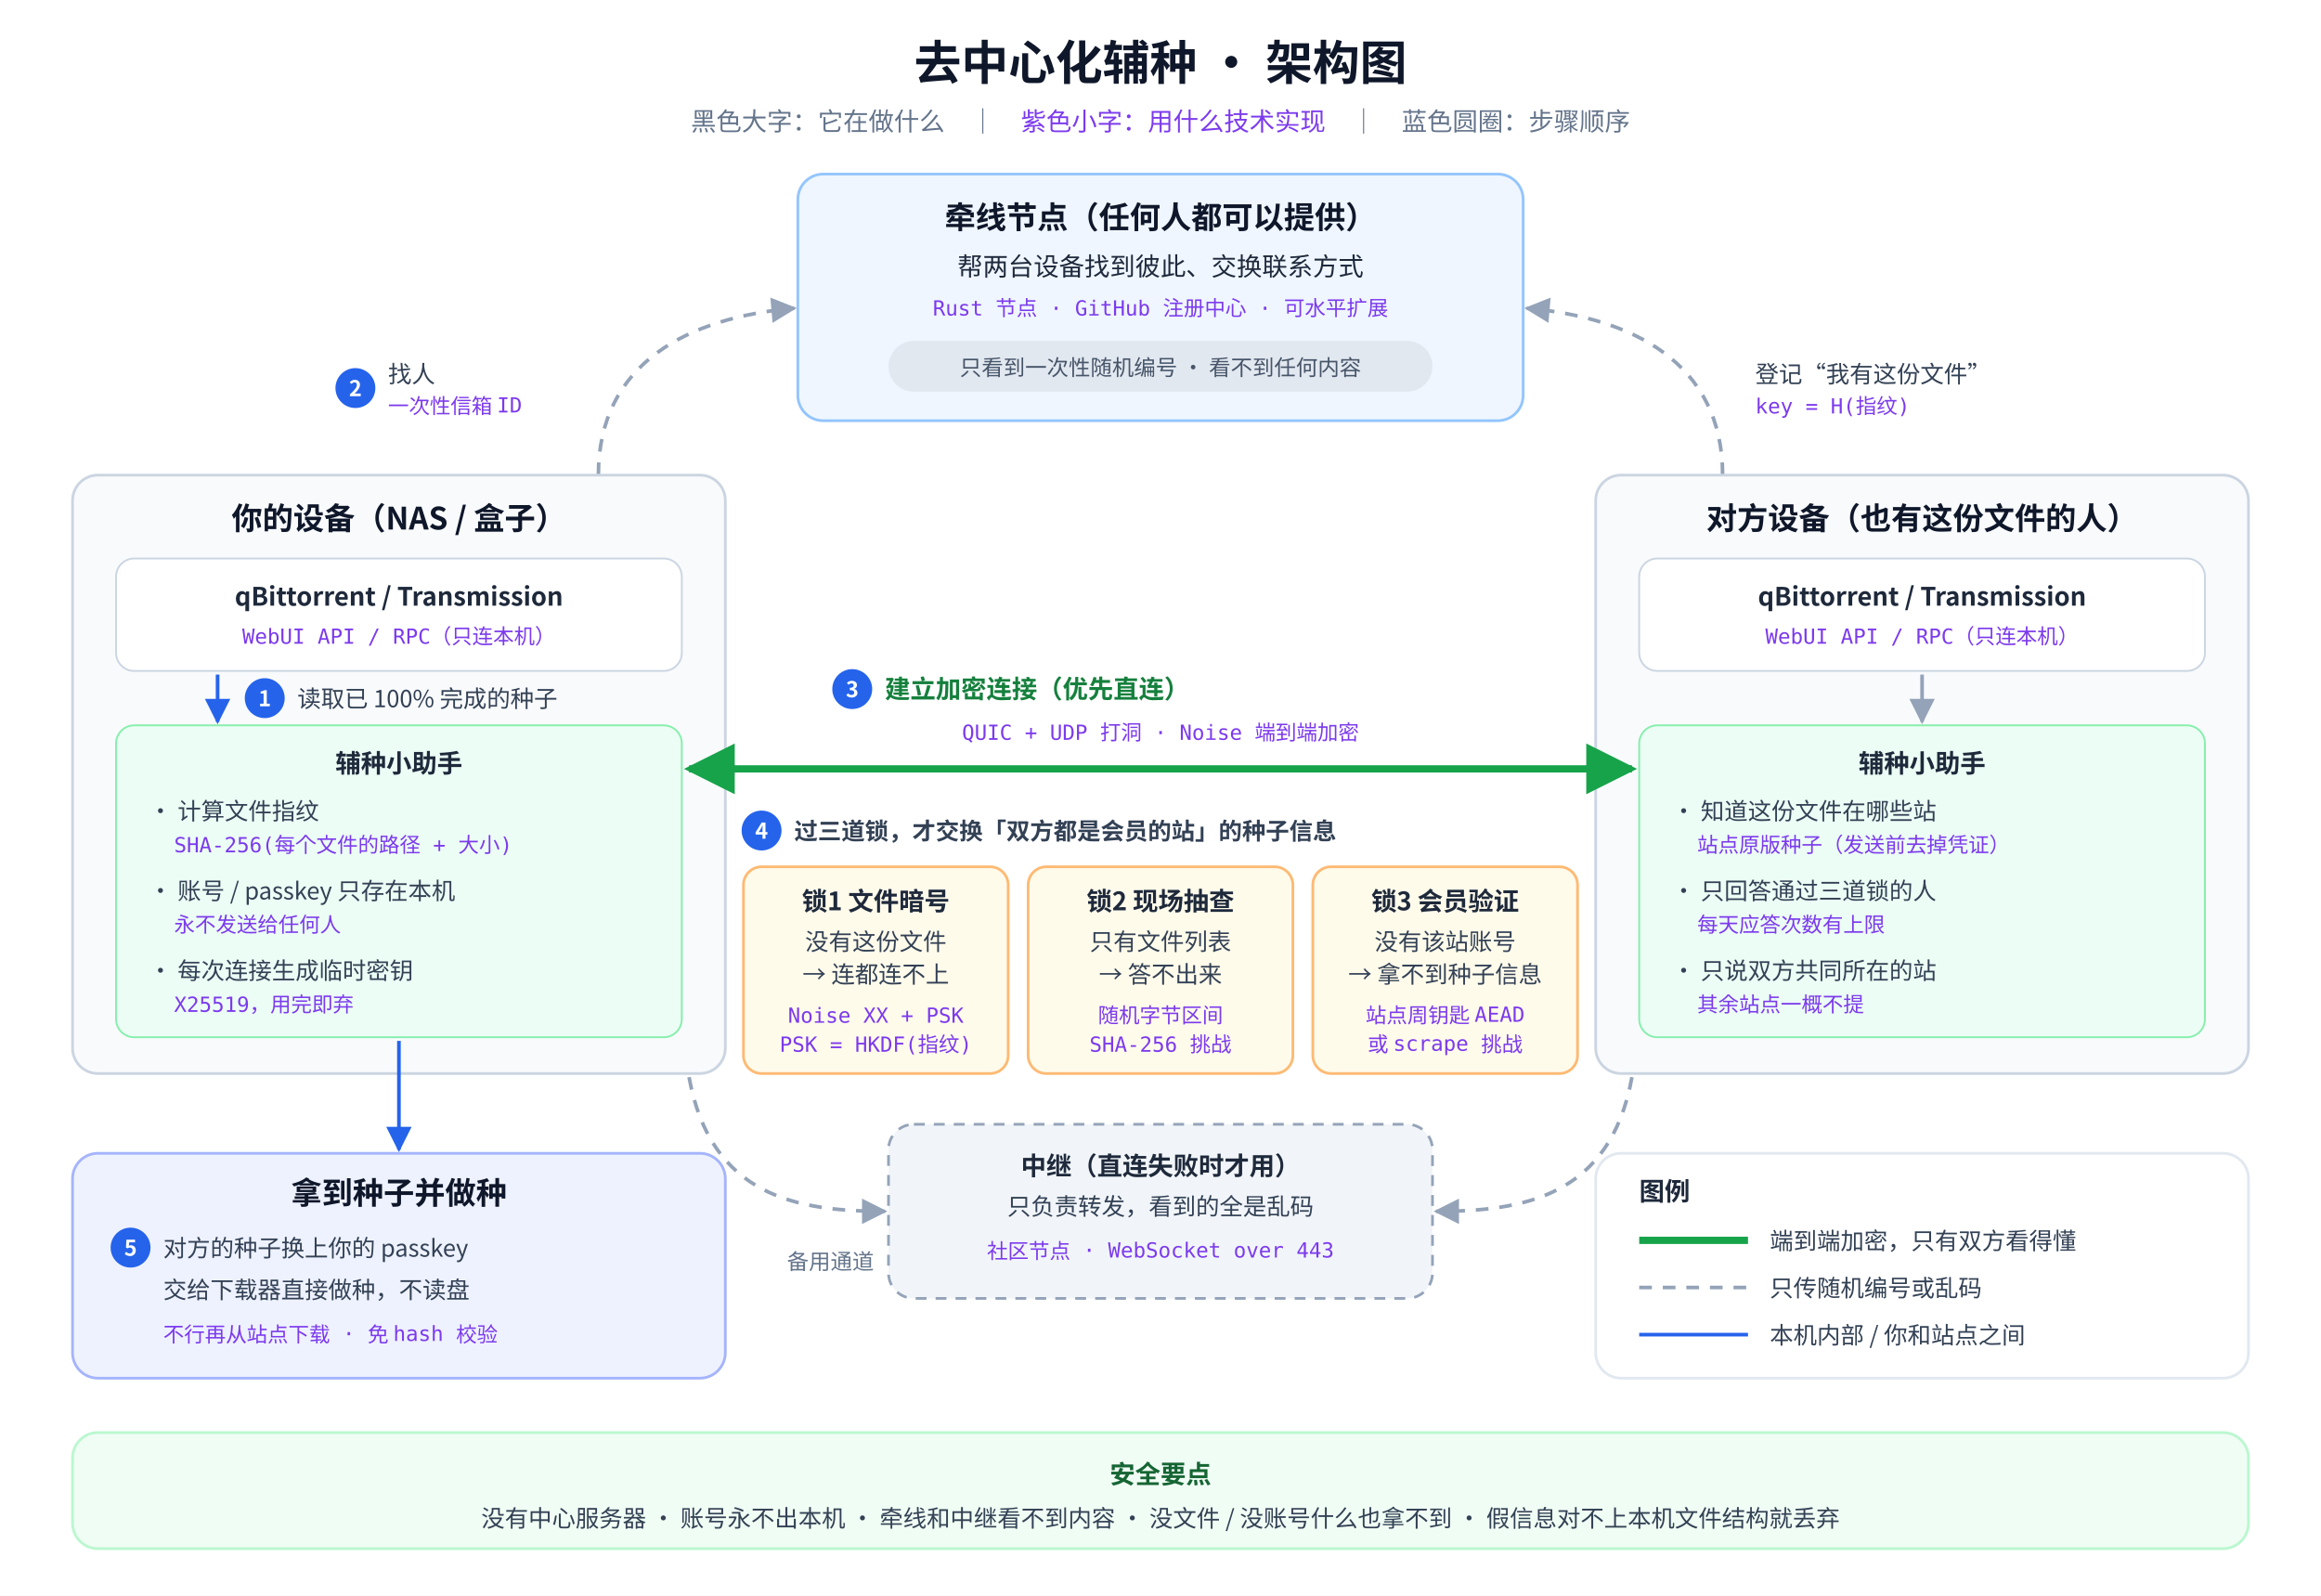
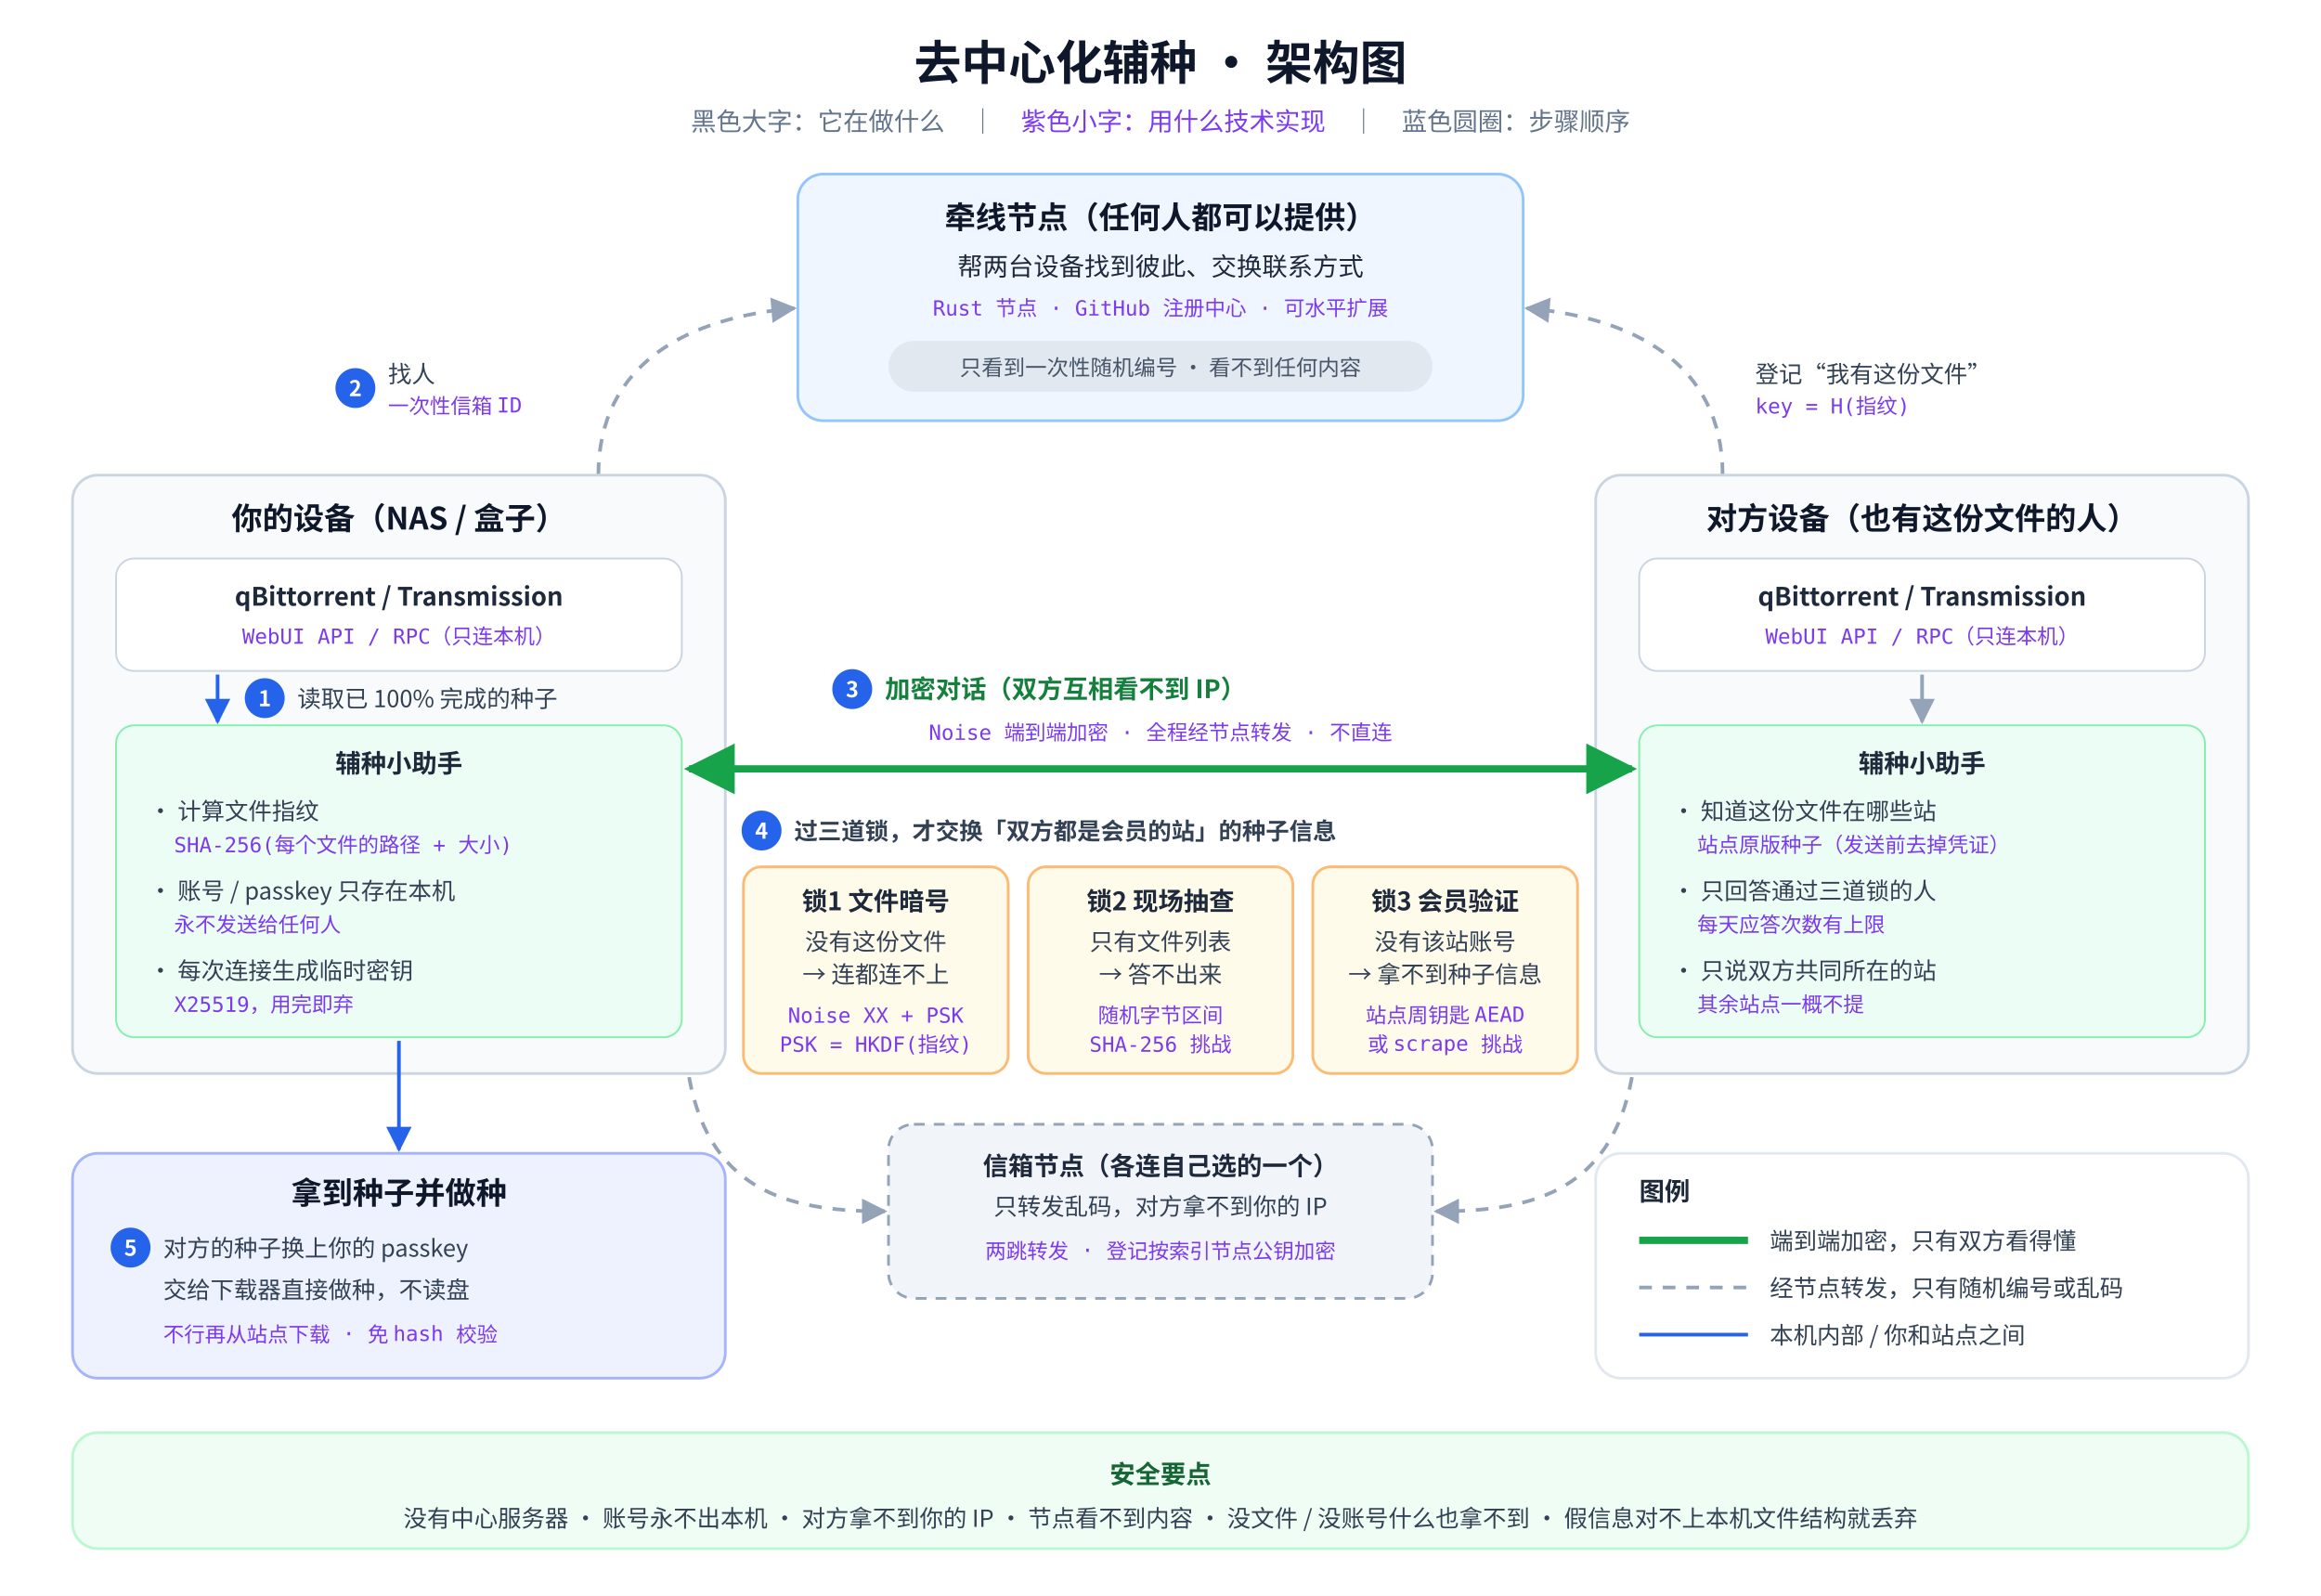
<svg xmlns="http://www.w3.org/2000/svg" width="1280" height="880" viewBox="0 0 1280 880" font-family="'PingFang SC','Microsoft YaHei','Noto Sans CJK SC','WenQuanYi Zen Hei',sans-serif">
  <defs>
    <marker id="ag" viewBox="0 0 10 10" refX="9" refY="5" markerWidth="7" markerHeight="7" orient="auto-start-reverse">
      <path d="M0,0 L10,5 L0,10 z" fill="#16a34a" />
    </marker>
    <marker id="ab" viewBox="0 0 10 10" refX="9" refY="5" markerWidth="7" markerHeight="7" orient="auto-start-reverse">
      <path d="M0,0 L10,5 L0,10 z" fill="#2563eb" />
    </marker>
    <marker id="ay" viewBox="0 0 10 10" refX="9" refY="5" markerWidth="7" markerHeight="7" orient="auto-start-reverse">
      <path d="M0,0 L10,5 L0,10 z" fill="#94a3b8" />
    </marker>
    <style>
      .h{font-size:17px;font-weight:700;fill:#0f172a}
      .b{font-size:14px;fill:#1e293b}
      .s{font-size:13px;fill:#334155}
      .t{font-size:11.5px;fill:#7c3aed;font-family:'JetBrains Mono','Consolas','WenQuanYi Zen Hei Mono',monospace}
      .g{font-size:12px;fill:#64748b}
      .n{font-size:12px;font-weight:700;fill:#fff}
    </style>
  </defs>
  <rect width="1280" height="880" fill="#ffffff" />
  <text x="640" y="44" text-anchor="middle" style="font-size:26px;font-weight:700;fill:#0f172a">去中心化辅种 · 架构图</text>
  <text x="640" y="72" text-anchor="middle" class="g" style="font-size:14px">黑色大字：它在做什么　｜　<tspan fill="#7c3aed">紫色小字：用什么技术实现</tspan>　｜　蓝色圆圈：步骤顺序</text>
  <rect x="440" y="96" width="400" height="136" rx="14" fill="#eff6ff" stroke="#93c5fd" stroke-width="1.5" />
  <text x="640" y="126" text-anchor="middle" class="h">牵线节点（任何人都可以提供）</text>
  <text x="640" y="152" text-anchor="middle" class="b">帮两台设备找到彼此、交换联系方式</text>
  <text x="640" y="174" text-anchor="middle" class="t">Rust 节点 · GitHub 注册中心 · 可水平扩展</text>
  <rect x="490" y="188" width="300" height="28" rx="14" fill="#e2e8f0" />
  <text x="640" y="207" text-anchor="middle" class="g" style="fill:#475569">只看到一次性随机编号 · 看不到任何内容</text>
  <path d="M330,262 C330,200 380,175 438,170" fill="none" stroke="#94a3b8" stroke-width="2" stroke-dasharray="7 6" marker-end="url(#ay)" />
  <path d="M950,262 C950,200 900,175 842,170" fill="none" stroke="#94a3b8" stroke-width="2" stroke-dasharray="7 6" marker-end="url(#ay)" />
  <circle cx="196" cy="214" r="11" fill="#2563eb" />
  <text x="196" y="218.5" text-anchor="middle" class="n">2</text>
  <text x="214" y="211" class="s">找人</text>
  <text x="214" y="228" class="t">一次性信箱 ID</text>
  <text x="968" y="211" class="s">登记“我有这份文件”</text>
  <text x="968" y="228" class="t">key = H(指纹)</text>
  <rect x="40" y="262" width="360" height="330" rx="14" fill="#f8fafc" stroke="#cbd5e1" stroke-width="1.5" />
  <text x="220" y="292" text-anchor="middle" class="h">你的设备（NAS / 盒子）</text>
  <rect x="64" y="308" width="312" height="62" rx="10" fill="#ffffff" stroke="#cbd5e1" />
  <text x="220" y="334" text-anchor="middle" class="b" style="font-weight:700">qBittorrent / Transmission</text>
  <text x="220" y="355" text-anchor="middle" class="t">WebUI API / RPC（只连本机）</text>
  <line x1="120" y1="372" x2="120" y2="398" stroke="#2563eb" stroke-width="2" marker-end="url(#ab)" />
  <circle cx="146" cy="385" r="11" fill="#2563eb" />
  <text x="146" y="389.5" text-anchor="middle" class="n">1</text>
  <text x="164" y="390" class="s">读取已 100% 完成的种子</text>
  <rect x="64" y="400" width="312" height="172" rx="10" fill="#ecfdf5" stroke="#86efac" />
  <text x="220" y="426" text-anchor="middle" class="b" style="font-weight:700">辅种小助手</text>
  <text x="82" y="452" class="s">· 计算文件指纹</text>
  <text x="96" y="470" class="t">SHA-256(每个文件的路径 + 大小)</text>
  <text x="82" y="496" class="s">· 账号 / passkey 只存在本机</text>
  <text x="96" y="514" class="t">永不发送给任何人</text>
  <text x="82" y="540" class="s">· 每次连接生成临时密钥</text>
  <text x="96" y="558" class="t">X25519，用完即弃</text>
  <rect x="880" y="262" width="360" height="330" rx="14" fill="#f8fafc" stroke="#cbd5e1" stroke-width="1.5" />
  <text x="1060" y="292" text-anchor="middle" class="h">对方设备（也有这份文件的人）</text>
  <rect x="904" y="308" width="312" height="62" rx="10" fill="#ffffff" stroke="#cbd5e1" />
  <text x="1060" y="334" text-anchor="middle" class="b" style="font-weight:700">qBittorrent / Transmission</text>
  <text x="1060" y="355" text-anchor="middle" class="t">WebUI API / RPC（只连本机）</text>
  <line x1="1060" y1="372" x2="1060" y2="398" stroke="#94a3b8" stroke-width="2" marker-end="url(#ay)" />
  <rect x="904" y="400" width="312" height="172" rx="10" fill="#ecfdf5" stroke="#86efac" />
  <text x="1060" y="426" text-anchor="middle" class="b" style="font-weight:700">辅种小助手</text>
  <text x="922" y="452" class="s">· 知道这份文件在哪些站</text>
  <text x="936" y="470" class="t">站点原版种子（发送前去掉凭证）</text>
  <text x="922" y="496" class="s">· 只回答通过三道锁的人</text>
  <text x="936" y="514" class="t">每天应答次数有上限</text>
  <text x="922" y="540" class="s">· 只说双方共同所在的站</text>
  <text x="936" y="558" class="t">其余站点一概不提</text>
  <circle cx="470" cy="380" r="11" fill="#2563eb" />
  <text x="470" y="384.5" text-anchor="middle" class="n">3</text>
-   <text x="488" y="385" class="b" style="font-weight:700;fill:#15803d">建立加密连接（优先直连）</text>
-   <text x="640" y="408" text-anchor="middle" class="t">QUIC + UDP 打洞 · Noise 端到端加密</text>
+   <text x="488" y="385" class="b" style="font-weight:700;fill:#15803d">加密对话（双方互相看不到 IP）</text>
+   <text x="640" y="408" text-anchor="middle" class="t">Noise 端到端加密 · 全程经节点转发 · 不直连</text>
  <line x1="380" y1="424" x2="900" y2="424" stroke="#16a34a" stroke-width="4" marker-start="url(#ag)" marker-end="url(#ag)" />
  <circle cx="420" cy="458" r="11" fill="#2563eb" />
  <text x="420" y="462.5" text-anchor="middle" class="n">4</text>
  <text x="438" y="463" class="s" style="font-weight:700">过三道锁，才交换「双方都是会员的站」的种子信息</text>
  <rect x="410" y="478" width="146" height="114" rx="10" fill="#fffbeb" stroke="#fdba74" stroke-width="1.5" />
  <text x="483" y="502" text-anchor="middle" class="b" style="font-weight:700">锁1 文件暗号</text>
  <text x="483" y="524" text-anchor="middle" class="s">没有这份文件</text>
  <text x="483" y="542" text-anchor="middle" class="s">→ 连都连不上</text>
  <text x="483" y="564" text-anchor="middle" class="t">Noise XX + PSK</text>
  <text x="483" y="580" text-anchor="middle" class="t">PSK = HKDF(指纹)</text>
  <rect x="567" y="478" width="146" height="114" rx="10" fill="#fffbeb" stroke="#fdba74" stroke-width="1.5" />
  <text x="640" y="502" text-anchor="middle" class="b" style="font-weight:700">锁2 现场抽查</text>
  <text x="640" y="524" text-anchor="middle" class="s">只有文件列表</text>
  <text x="640" y="542" text-anchor="middle" class="s">→ 答不出来</text>
  <text x="640" y="564" text-anchor="middle" class="t">随机字节区间</text>
  <text x="640" y="580" text-anchor="middle" class="t">SHA-256 挑战</text>
  <rect x="724" y="478" width="146" height="114" rx="10" fill="#fffbeb" stroke="#fdba74" stroke-width="1.5" />
  <text x="797" y="502" text-anchor="middle" class="b" style="font-weight:700">锁3 会员验证</text>
  <text x="797" y="524" text-anchor="middle" class="s">没有该站账号</text>
  <text x="797" y="542" text-anchor="middle" class="s">→ 拿不到种子信息</text>
  <text x="797" y="564" text-anchor="middle" class="t">站点周钥匙 AEAD</text>
  <text x="797" y="580" text-anchor="middle" class="t">或 scrape 挑战</text>
  <path d="M380,594 C392,660 440,668 488,668" fill="none" stroke="#94a3b8" stroke-width="2" stroke-dasharray="7 6" marker-end="url(#ay)" />
  <path d="M900,594 C888,660 840,668 792,668" fill="none" stroke="#94a3b8" stroke-width="2" stroke-dasharray="7 6" marker-end="url(#ay)" />
-   <text x="482" y="700" class="g" text-anchor="end">备用通道</text>
  <rect x="490" y="620" width="300" height="96" rx="14" fill="#f1f5f9" stroke="#94a3b8" stroke-width="1.5" stroke-dasharray="6 5" />
-   <text x="640" y="648" text-anchor="middle" class="b" style="font-weight:700">中继（直连失败时才用）</text>
-   <text x="640" y="670" text-anchor="middle" class="s">只负责转发，看到的全是乱码</text>
-   <text x="640" y="694" text-anchor="middle" class="t">社区节点 · WebSocket over 443</text>
+   <text x="640" y="648" text-anchor="middle" class="b" style="font-weight:700">信箱节点（各连自己选的一个）</text>
+   <text x="640" y="670" text-anchor="middle" class="s">只转发乱码，对方拿不到你的 IP</text>
+   <text x="640" y="694" text-anchor="middle" class="t">两跳转发 · 登记按索引节点公钥加密</text>
  <line x1="220" y1="574" x2="220" y2="634" stroke="#2563eb" stroke-width="2" marker-end="url(#ab)" />
  <rect x="40" y="636" width="360" height="124" rx="14" fill="#eef2ff" stroke="#a5b4fc" stroke-width="1.5" />
  <text x="220" y="664" text-anchor="middle" class="h">拿到种子并做种</text>
  <circle cx="72" cy="688" r="11" fill="#2563eb" />
  <text x="72" y="692.5" text-anchor="middle" class="n">5</text>
  <text x="90" y="693" class="s">对方的种子换上你的 passkey</text>
  <text x="90" y="716" class="s">交给下载器直接做种，不读盘</text>
  <text x="90" y="740" class="t">不行再从站点下载 · 免 hash 校验</text>
  <rect x="880" y="636" width="360" height="124" rx="14" fill="#ffffff" stroke="#e2e8f0" stroke-width="1.5" />
  <text x="904" y="662" class="b" style="font-weight:700">图例</text>
  <line x1="904" y1="684" x2="964" y2="684" stroke="#16a34a" stroke-width="4" />
  <text x="976" y="689" class="s">端到端加密，只有双方看得懂</text>
  <line x1="904" y1="710" x2="964" y2="710" stroke="#94a3b8" stroke-width="2" stroke-dasharray="7 6" />
-   <text x="976" y="715" class="s">只传随机编号或乱码</text>
+   <text x="976" y="715" class="s">经节点转发，只有随机编号或乱码</text>
  <line x1="904" y1="736" x2="964" y2="736" stroke="#2563eb" stroke-width="2" />
  <text x="976" y="741" class="s">本机内部 / 你和站点之间</text>
  <rect x="40" y="790" width="1200" height="64" rx="14" fill="#f0fdf4" stroke="#bbf7d0" stroke-width="1.5" />
  <text x="640" y="818" text-anchor="middle" class="b" style="font-weight:700;fill:#166534">安全要点</text>
-   <text x="640" y="842" text-anchor="middle" class="s">没有中心服务器 · 账号永不出本机 · 牵线和中继看不到内容 · 没文件 / 没账号什么也拿不到 · 假信息对不上本机文件结构就丢弃</text>
+   <text x="640" y="842" text-anchor="middle" class="s">没有中心服务器 · 账号永不出本机 · 对方拿不到你的 IP · 节点看不到内容 · 没文件 / 没账号什么也拿不到 · 假信息对不上本机文件结构就丢弃</text>
</svg>
